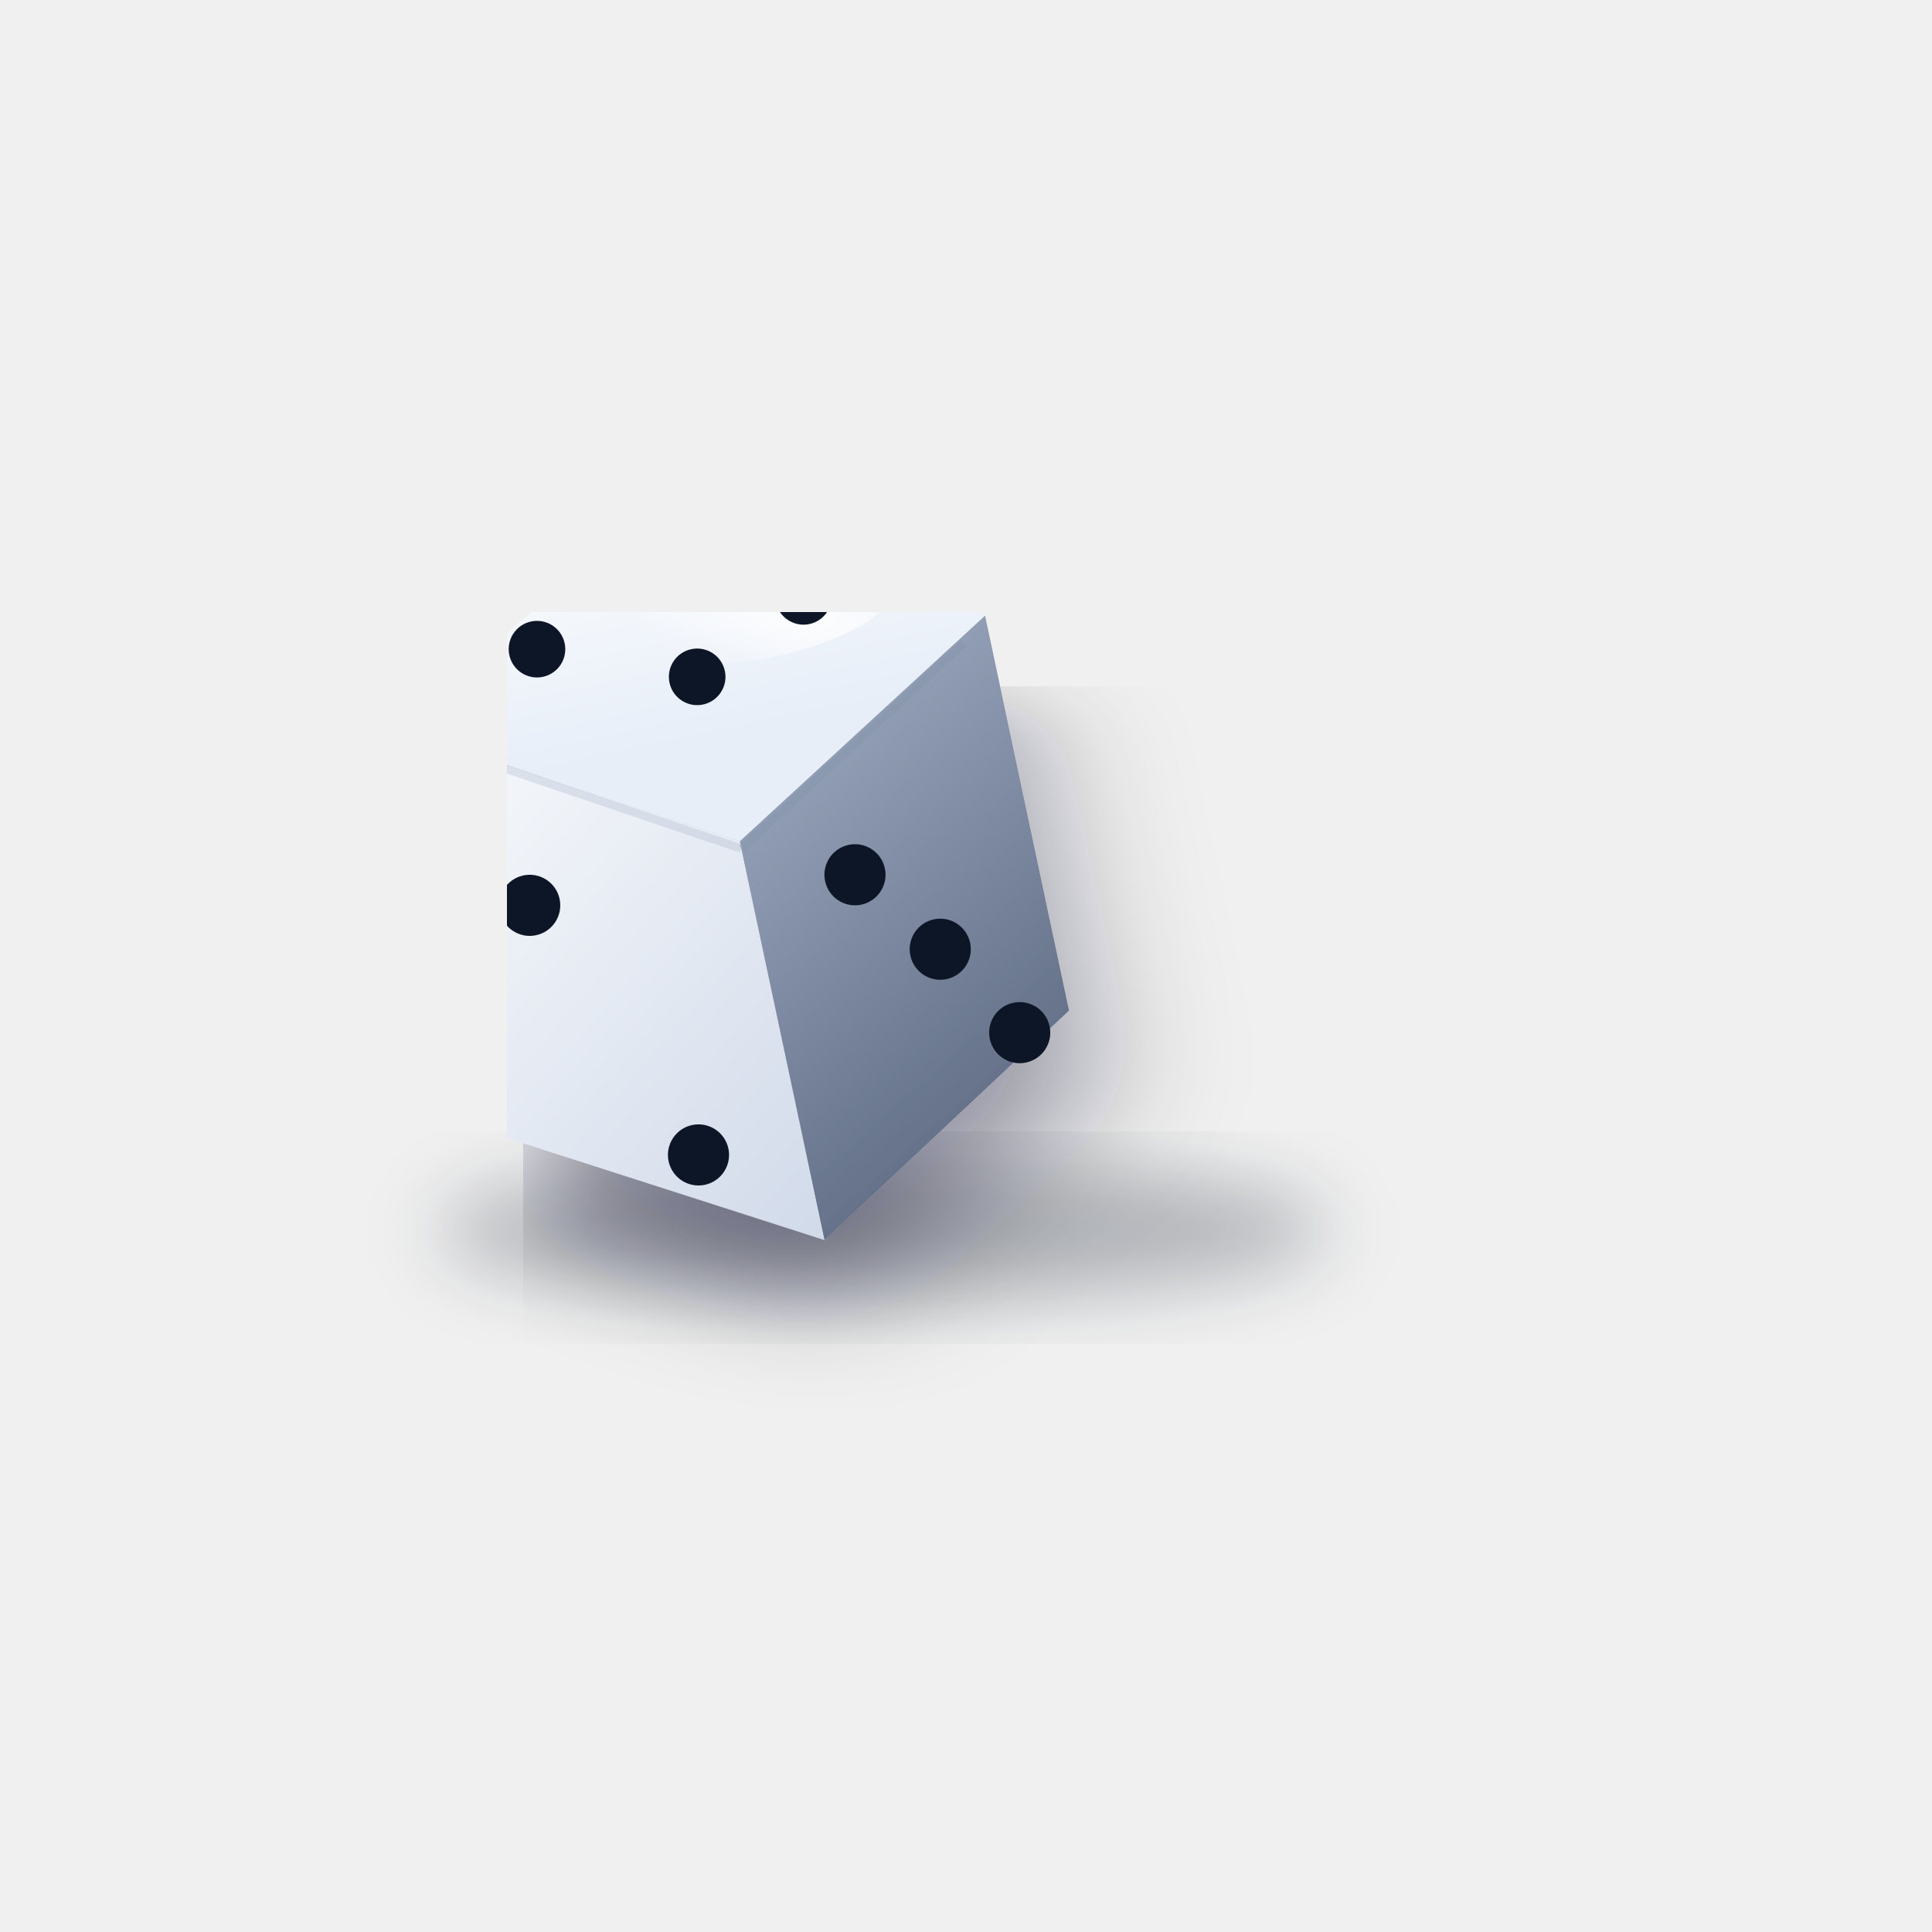
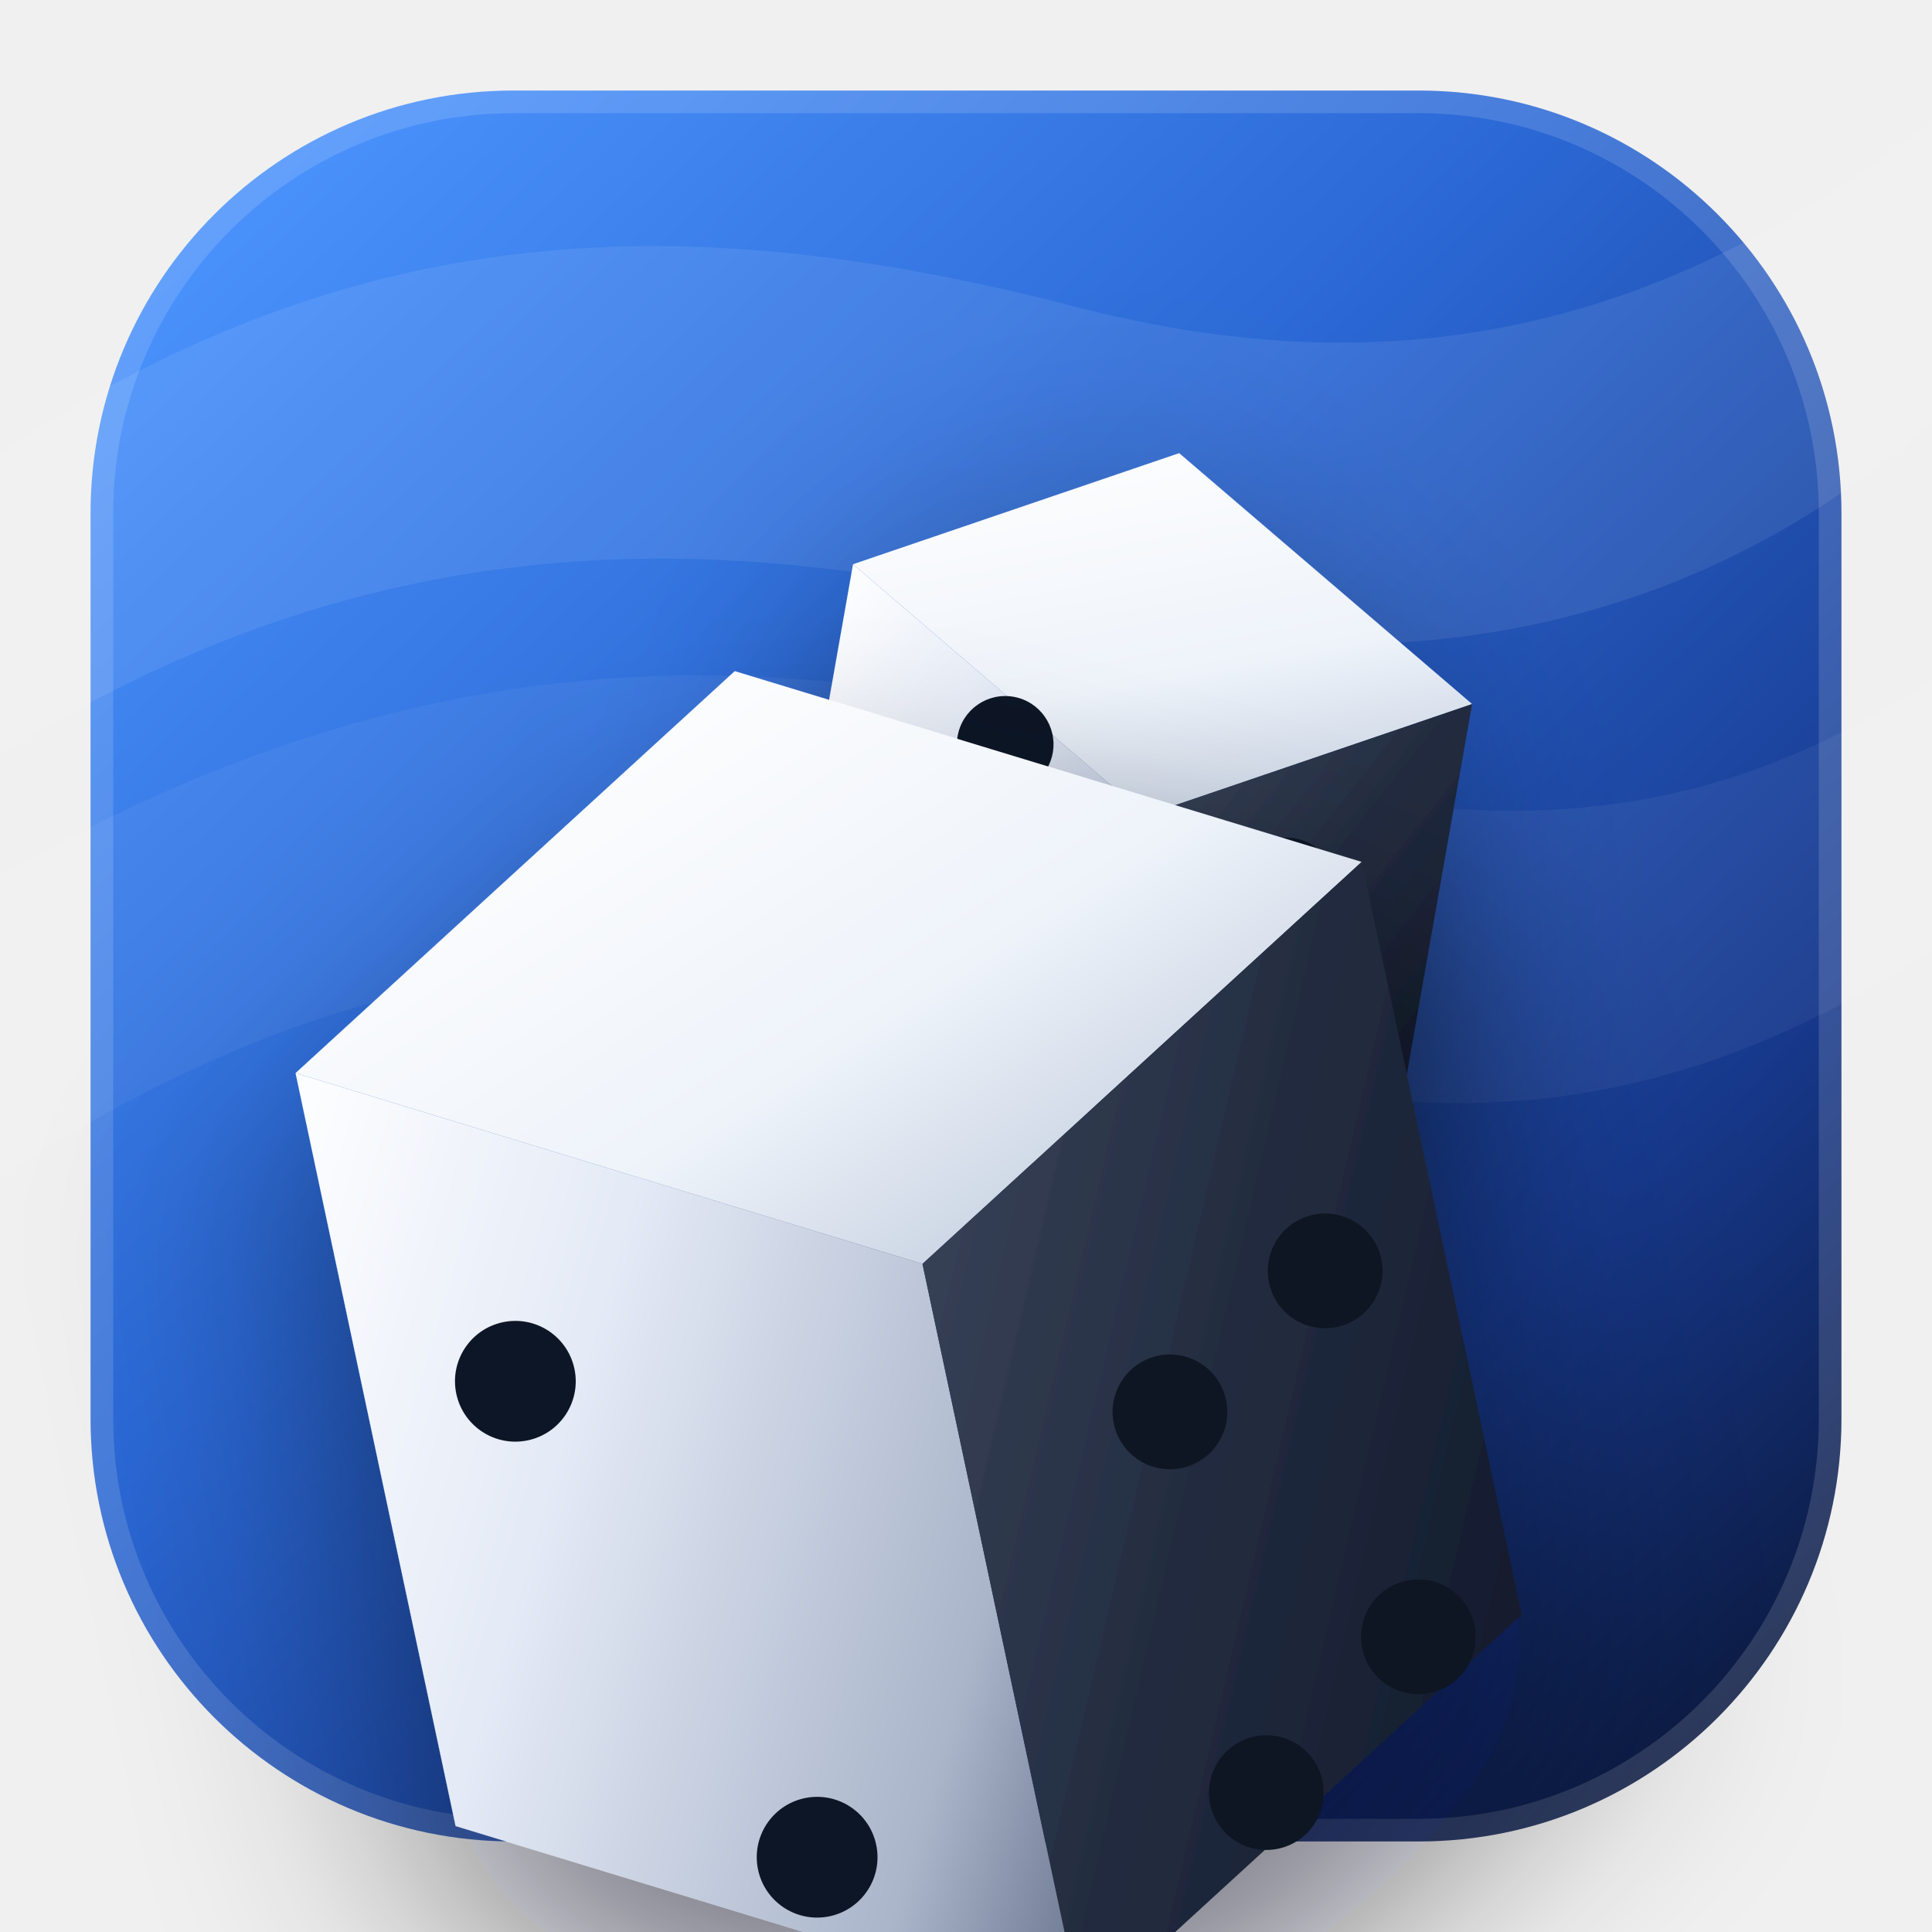
- <svg xmlns="http://www.w3.org/2000/svg" width="512" height="512" viewBox="0 0 512 512" fill="none">
+ <svg xmlns="http://www.w3.org/2000/svg" width="128" height="128" viewBox="0 0 128 128" fill="none">
  <defs>
-     <linearGradient id="f1" x1="20" y1="18" x2="150" y2="190" gradientUnits="userSpaceOnUse">
-       <stop stop-color="#FFFFFF" />
-       <stop offset="1" stop-color="#CDD7E8" />
+     <linearGradient id="ibg" x1="12" y1="10" x2="116" y2="120" gradientUnits="userSpaceOnUse">
+       <stop offset="0" stop-color="#4C95FF" />
+       <stop offset="0.4" stop-color="#2B68D5" />
+       <stop offset="0.76" stop-color="#17398D" />
+       <stop offset="1" stop-color="#0A1637" />
    </linearGradient>
-     <linearGradient id="t1" x1="84" y1="0" x2="84" y2="78" gradientUnits="userSpaceOnUse">
-       <stop stop-color="#FFFFFF" />
-       <stop offset="1" stop-color="#E7EEF8" />
+     <linearGradient id="itop" x1="0.2" y1="0" x2="0.85" y2="1">
+       <stop offset="0" stop-color="#FFFFFF" />
+       <stop offset="0.58" stop-color="#EEF3FA" />
+       <stop offset="1" stop-color="#BCC8DA" />
    </linearGradient>
-     <linearGradient id="s1" x1="104" y1="64" x2="176" y2="190" gradientUnits="userSpaceOnUse">
-       <stop stop-color="#9DAAC0" />
-       <stop offset="1" stop-color="#5B6880" />
+     <linearGradient id="ifront" x1="0" y1="0" x2="1" y2="1">
+       <stop offset="0" stop-color="#FDFEFF" />
+       <stop offset="0.35" stop-color="#E4EAF6" />
+       <stop offset="0.8" stop-color="#AAB5CA" />
+       <stop offset="1" stop-color="#69758E" />
    </linearGradient>
-     <linearGradient id="f2" x1="14" y1="14" x2="122" y2="158" gradientUnits="userSpaceOnUse">
-       <stop stop-color="#FFFFFF" />
-       <stop offset="1" stop-color="#D4DDEC" />
+     <linearGradient id="iside" x1="0" y1="0" x2="1" y2="1">
+       <stop offset="0" stop-color="#3E495F" />
+       <stop offset="0.48" stop-color="#232C40" />
+       <stop offset="1" stop-color="#0F1627" />
    </linearGradient>
-     <linearGradient id="t2" x1="64" y1="0" x2="64" y2="64" gradientUnits="userSpaceOnUse">
-       <stop stop-color="#FFFFFF" />
-       <stop offset="1" stop-color="#E7EDF7" />
-     </linearGradient>
-     <linearGradient id="s2" x1="84" y1="48" x2="144" y2="152" gradientUnits="userSpaceOnUse">
-       <stop stop-color="#A3AEC3" />
-       <stop offset="1" stop-color="#647086" />
-     </linearGradient>
-     <radialGradient id="hl1" cx="0" cy="0" r="1" gradientUnits="userSpaceOnUse" gradientTransform="translate(116 48) rotate(32) scale(64 24)">
-       <stop stop-color="white" stop-opacity="0.88" />
-       <stop offset="1" stop-color="white" stop-opacity="0" />
-     </radialGradient>
-     <radialGradient id="hl2" cx="0" cy="0" r="1" gradientUnits="userSpaceOnUse" gradientTransform="translate(84 38) rotate(30) scale(46 18)">
-       <stop stop-color="white" stop-opacity="0.8" />
-       <stop offset="1" stop-color="white" stop-opacity="0" />
-     </radialGradient>
-     <filter id="ds1" x="30" y="92" width="286" height="282" filterUnits="userSpaceOnUse" color-interpolation-filters="sRGB">
-       <feDropShadow dx="0" dy="20" stdDeviation="18" flood-color="#081121" flood-opacity="0.4" />
-     </filter>
-     <filter id="ds2" x="214" y="84" width="210" height="212" filterUnits="userSpaceOnUse" color-interpolation-filters="sRGB">
-       <feDropShadow dx="0" dy="16" stdDeviation="16" flood-color="#081121" flood-opacity="0.32" />
-     </filter>
-     <filter id="ground" x="96" y="300" width="276" height="56" filterUnits="userSpaceOnUse" color-interpolation-filters="sRGB">
-       <feGaussianBlur stdDeviation="10" />
+     <filter id="ishadow" x="-40%" y="-40%" width="180%" height="180%">
+       <feDropShadow dx="0" dy="8" stdDeviation="8" flood-color="#050B16" flood-opacity="0.48" />
    </filter>
  </defs>
-   <ellipse cx="234" cy="326" rx="118" ry="18" fill="#091224" fill-opacity="0.28" filter="url(#ground)" />
-   <g transform="translate(244 118) rotate(9)" filter="url(#ds2)">
-     <polygon points="64,10 126,46 68,80 6,45" fill="url(#t2)" />
-     <polygon points="6,45 68,80 68,158 6,123" fill="url(#f2)" />
-     <polygon points="68,80 126,46 126,124 68,158" fill="url(#s2)" />
-     <ellipse cx="82" cy="36" rx="24" ry="10" fill="url(#hl2)" />
-     <path d="M14 50L68 82" stroke="#AEBAD0" stroke-opacity="0.36" stroke-width="2" />
-     <path d="M68 82L120 50" stroke="#7F8EA9" stroke-opacity="0.28" stroke-width="2" />
-     <circle cx="67" cy="43" r="6.4" fill="#111827" />
-     <circle cx="25" cy="82" r="6.8" fill="#111827" />
-     <circle cx="47" cy="96" r="6.8" fill="#111827" />
-     <circle cx="24" cy="128" r="6.8" fill="#111827" />
-     <circle cx="47" cy="141" r="6.8" fill="#111827" />
-     <circle cx="96" cy="96" r="6.8" fill="#111827" />
-     <circle cx="110" cy="128" r="6.8" fill="#111827" />
+   <rect x="6" y="6" width="116" height="116" rx="28" fill="url(#ibg)" />
+   <rect x="6.75" y="6.75" width="114.5" height="114.5" rx="27.25" stroke="rgba(255,255,255,.14)" stroke-width="1.5" />
+   <path d="M0 30C24 14 46 14 70 20C92 26 110 22 128 8V28C112 42 92 46 68 40C46 35 24 35 0 50V30Z" fill="white" fill-opacity="0.08" />
+   <path d="M0 58C28 42 52 42 78 50C98 56 113 55 128 45V63C111 74 95 76 74 69C48 61 26 61 0 78V58Z" fill="white" fill-opacity="0.05" />
+   <g transform="translate(67 24) rotate(10)" filter="url(#ishadow)">
+     <polygon points="12,4 34,17 14,28 -8,15" fill="url(#itop)" />
+     <polygon points="-8,15 14,28 14,54 -8,41" fill="url(#ifront)" />
+     <polygon points="14,28 34,17 34,43 14,54" fill="url(#iside)" />
+     <circle cx="4" cy="25" r="3.2" fill="#111826" />
+     <circle cx="24" cy="31" r="3.2" fill="#111826" />
+     <circle cx="24" cy="42" r="3.2" fill="#111826" />
  </g>
-   <g transform="translate(86 138) rotate(-12)" filter="url(#ds1)">
-     <polygon points="84,14 166,61 90,106 8,59" fill="url(#t1)" />
-     <polygon points="8,59 90,106 90,214 8,167" fill="url(#f1)" />
-     <polygon points="90,106 166,61 166,168 90,214" fill="url(#s1)" />
-     <ellipse cx="110" cy="46" rx="36" ry="14" fill="url(#hl1)" />
-     <path d="M16 64L90 108" stroke="#B2BED2" stroke-opacity="0.36" stroke-width="2.2" />
-     <path d="M90 108L159 67" stroke="#8190AA" stroke-opacity="0.28" stroke-width="2.2" />
-     <circle cx="48" cy="45" r="7.5" fill="#111827" />
-     <circle cx="80" cy="29" r="7.5" fill="#111827" />
-     <circle cx="88" cy="61" r="7.5" fill="#111827" />
-     <circle cx="120" cy="46" r="7.5" fill="#111827" />
-     <circle cx="32" cy="111" r="8.1" fill="#111827" />
-     <circle cx="62" cy="185" r="8.1" fill="#111827" />
-     <circle cx="118" cy="121" r="8.1" fill="#111827" />
-     <circle cx="136" cy="145" r="8.1" fill="#111827" />
-     <circle cx="152" cy="171" r="8.1" fill="#111827" />
+   <g transform="translate(22 44) rotate(-12)" filter="url(#ishadow)">
+     <polygon points="26,6 64,27 30,47 -8,26" fill="url(#itop)" />
+     <polygon points="-8,26 30,47 30,98 -8,77" fill="url(#ifront)" />
+     <polygon points="30,47 64,27 64,78 30,98" fill="url(#iside)" />
+     <circle cx="2" cy="49" r="4" fill="#111826" />
+     <circle cx="15" cy="84" r="4" fill="#111826" />
+     <circle cx="44" cy="60" r="3.8" fill="#101622" />
+     <circle cx="56" cy="53" r="3.8" fill="#101622" />
+     <circle cx="45" cy="86" r="3.8" fill="#101622" />
+     <circle cx="57" cy="78" r="3.8" fill="#101622" />
  </g>
</svg>
